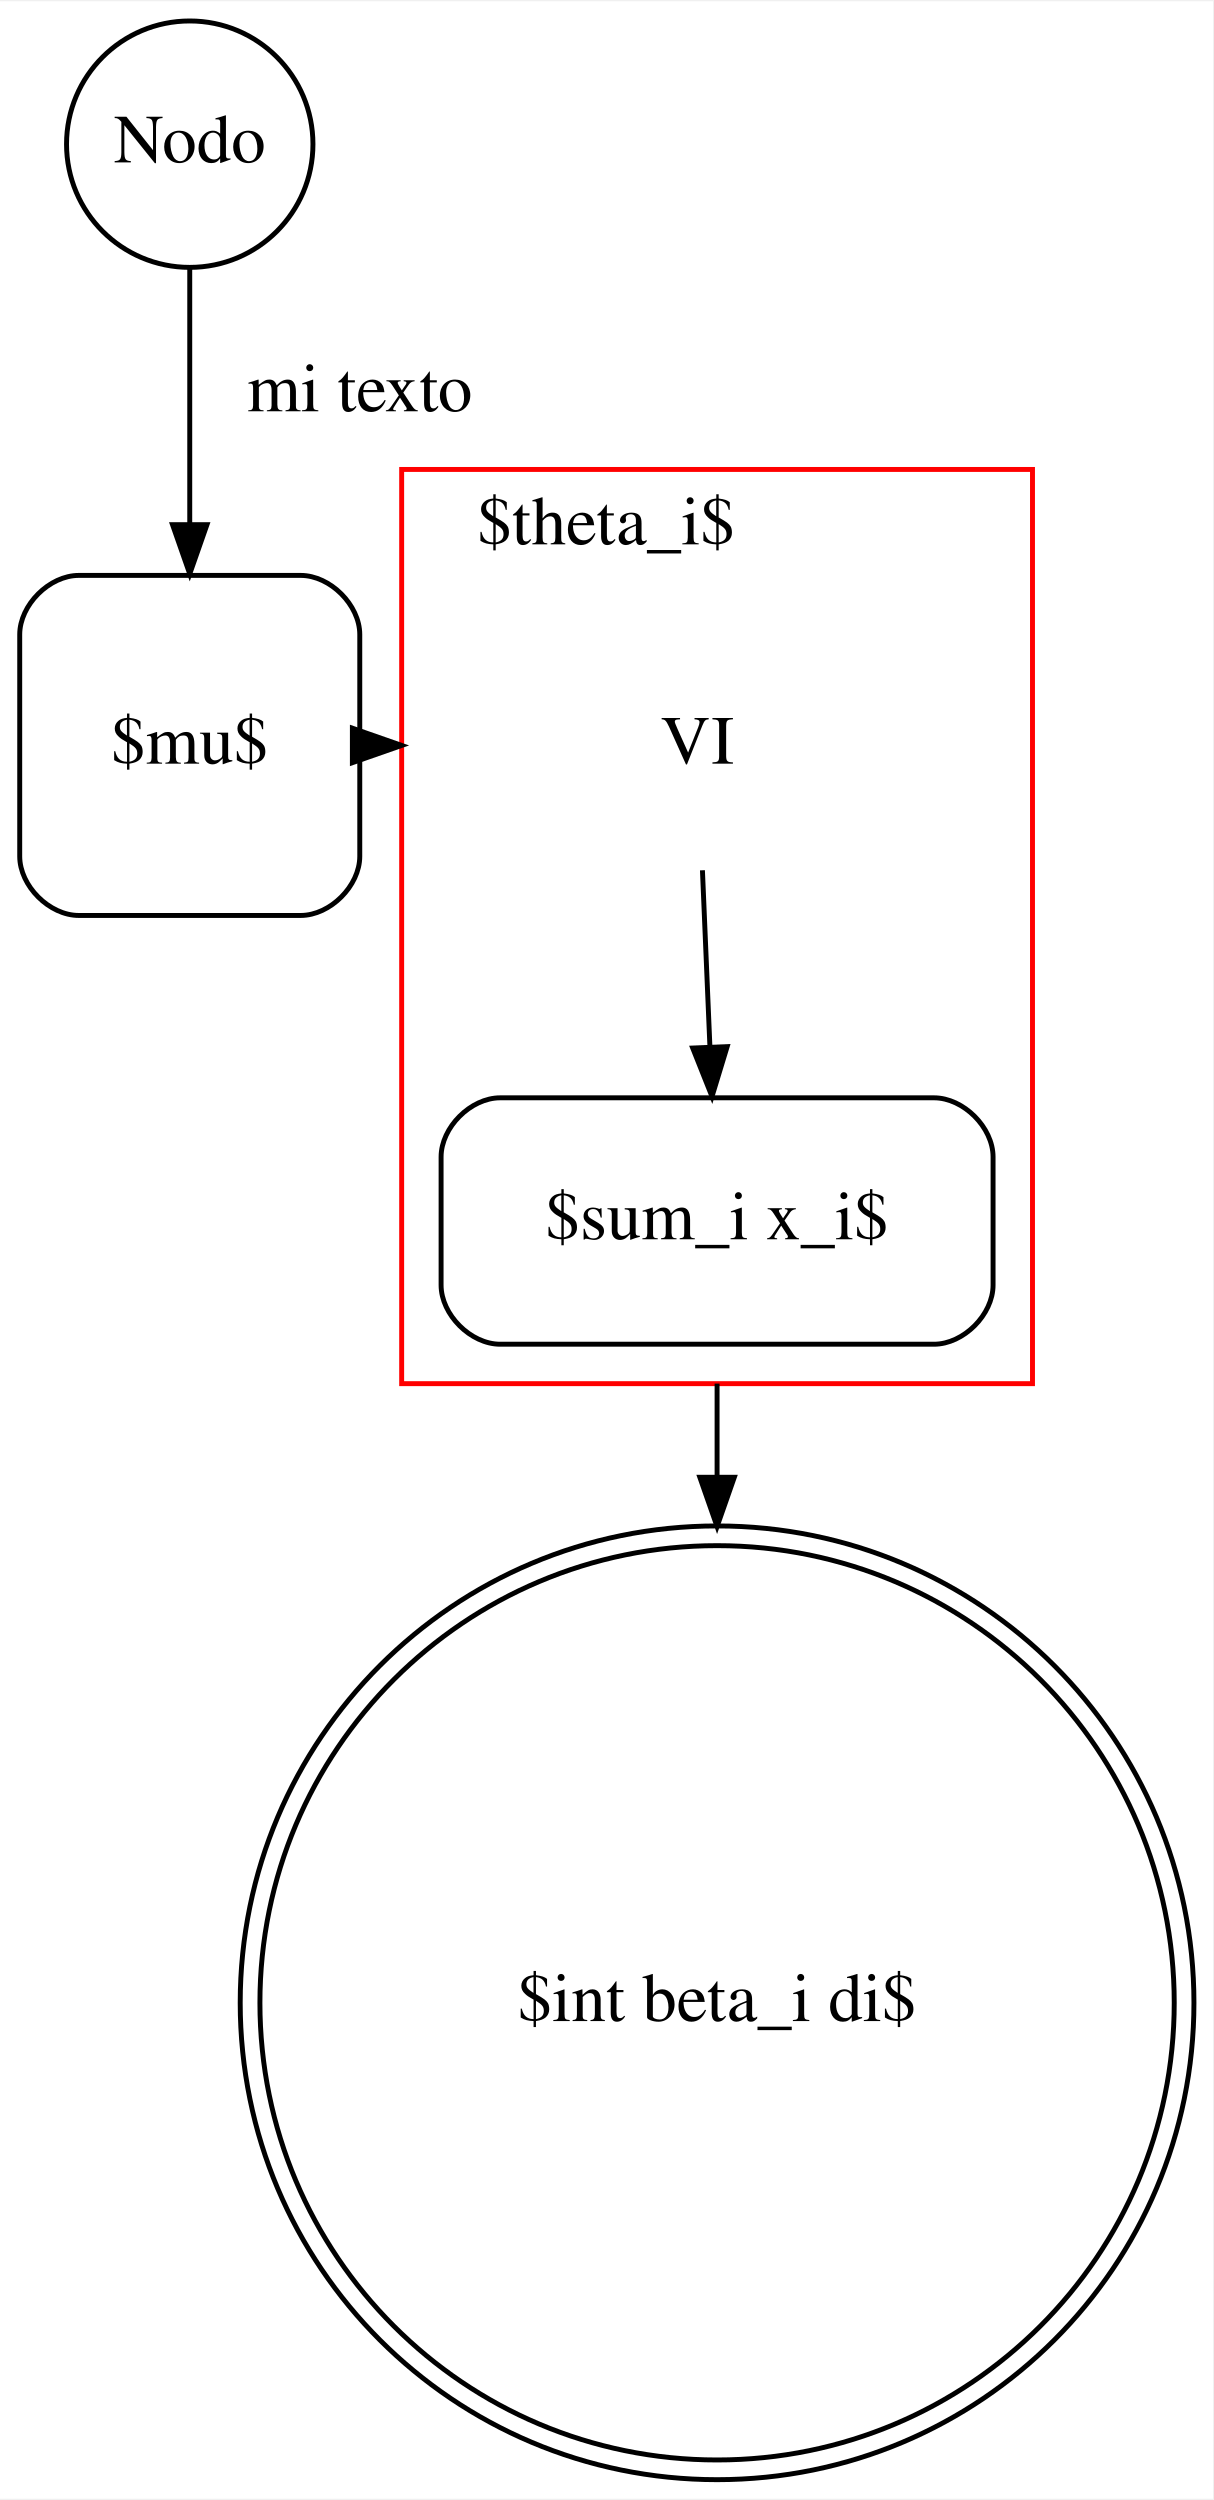
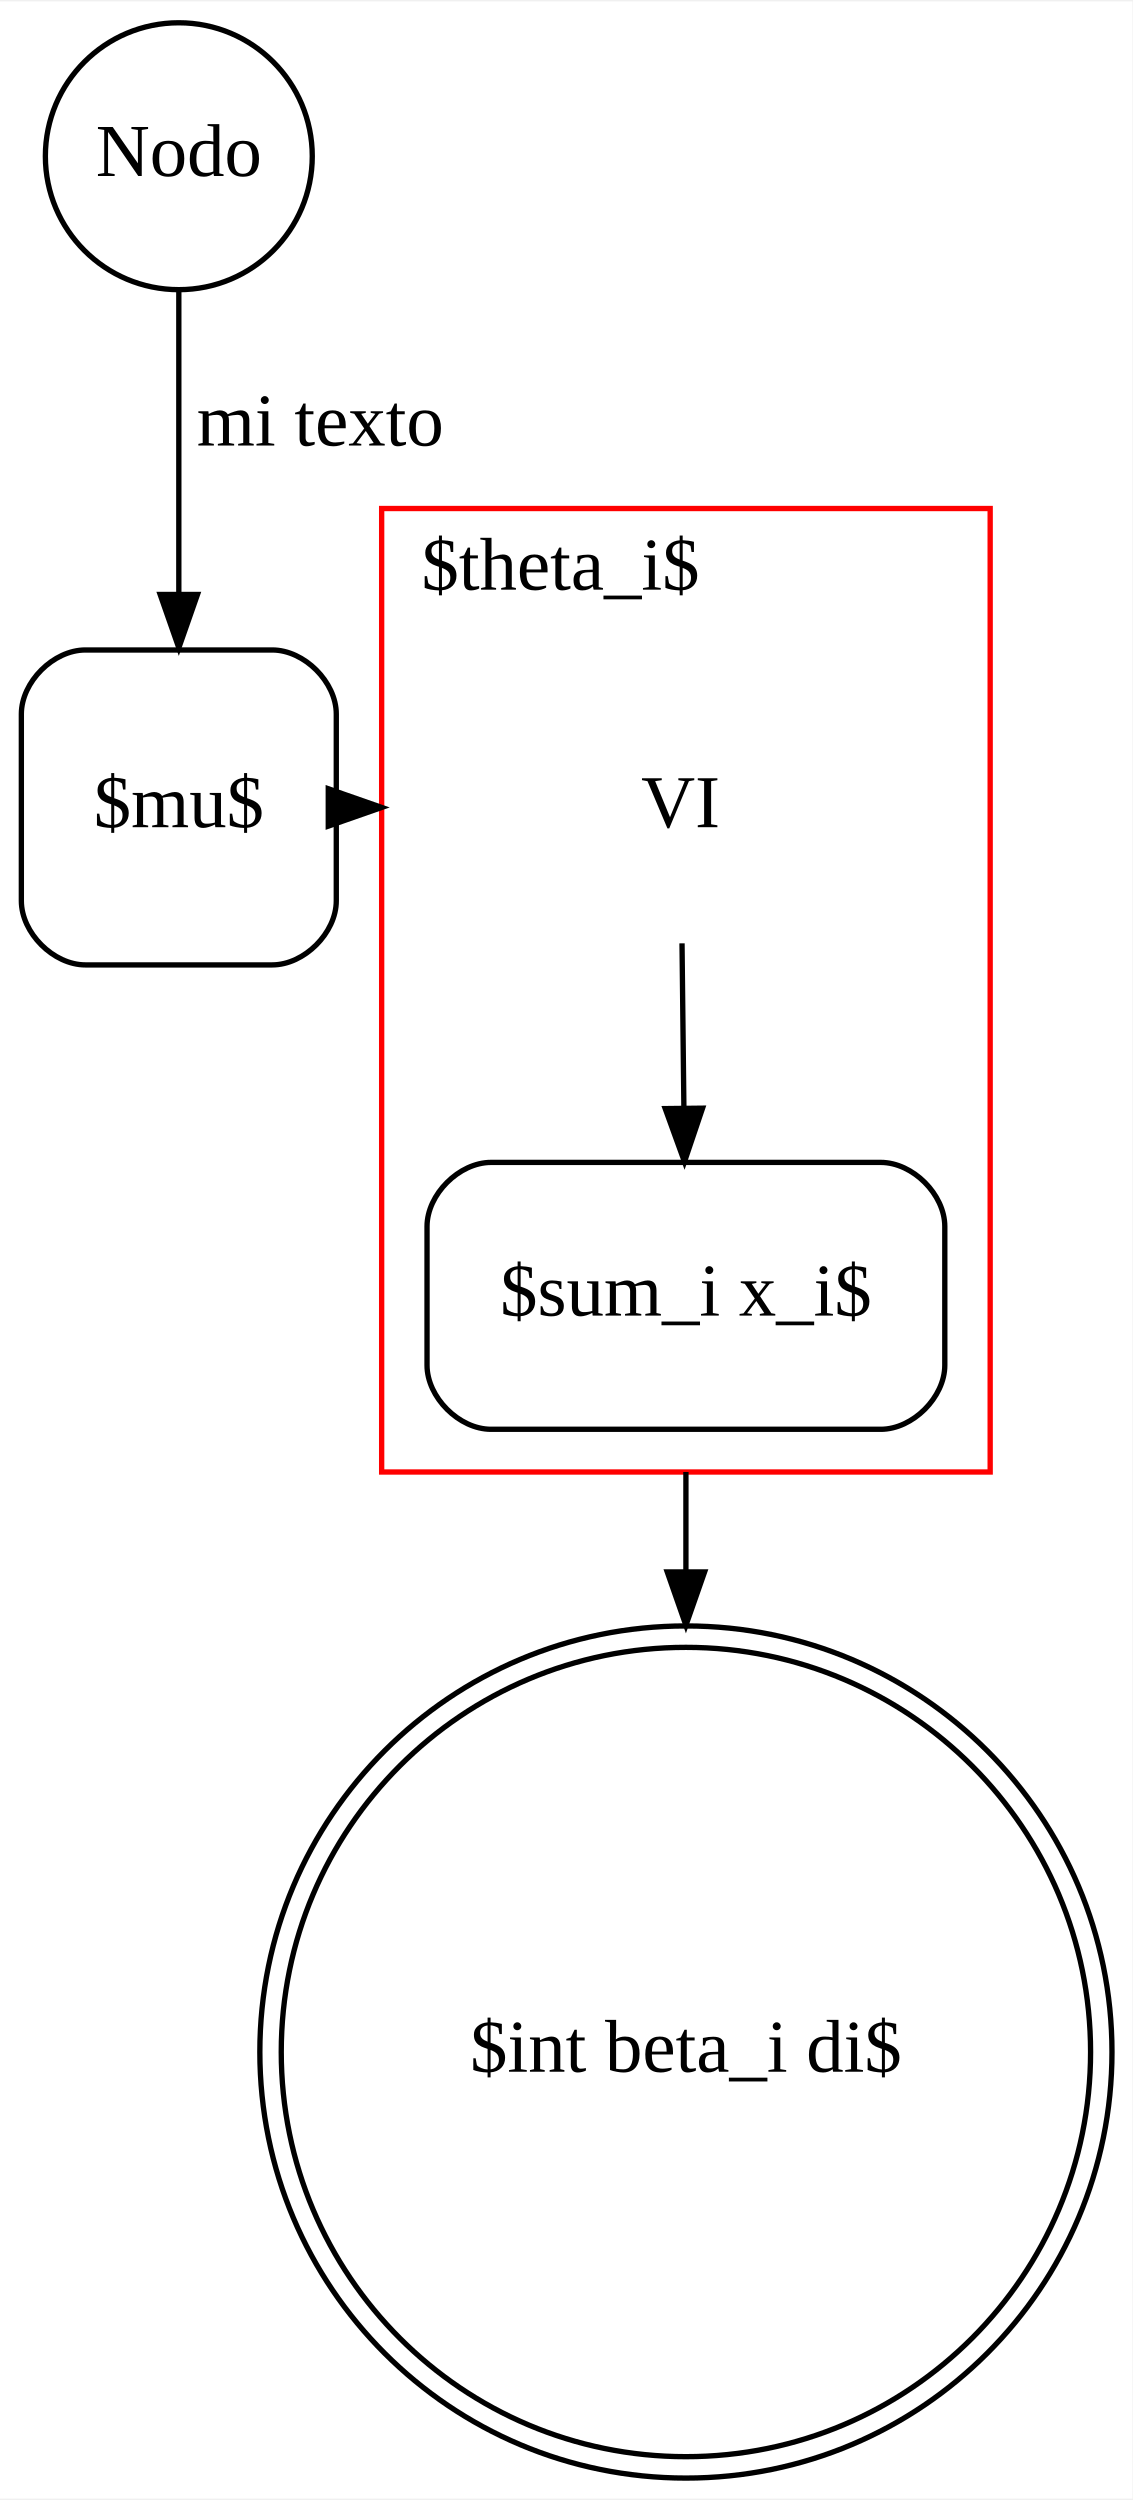
- <svg xmlns="http://www.w3.org/2000/svg" width="246pt" height="507pt" viewBox="0.00 0.00 246.13 506.76">
-   <g id="graph0" class="graph" transform="scale(1 1) rotate(0) translate(4 502.76)">
-     <polygon fill="white" stroke="transparent" points="-4,4 -4,-502.76 242.13,-502.76 242.13,4 -4,4" />
+ <svg xmlns="http://www.w3.org/2000/svg" width="212pt" height="468pt" viewBox="0.00 0.00 212.16 467.82">
+   <g id="graph0" class="graph" transform="scale(1 1) rotate(0) translate(4 463.82)">
+     <polygon fill="white" stroke="transparent" points="-4,4 -4,-463.82 208.16,-463.82 208.16,4 -4,4" />
    <g id="clust1" class="cluster">
-       <polygon fill="none" stroke="red" points="77.5,-222.26 77.5,-407.76 205.5,-407.76 205.5,-222.26 77.5,-222.26" />
-       <text text-anchor="middle" x="119" y="-392.56" font-family="Times,serif" font-size="14.00">$theta_i$</text>
+       <polygon fill="none" stroke="red" points="67.5,-188.32 67.5,-368.82 181.5,-368.82 181.5,-188.32 67.5,-188.32" />
+       <text text-anchor="middle" x="101" y="-353.62" font-family="Times New Roman,serif" font-size="14.00">$theta_i$</text>
    </g>
    <g id="node1" class="node">
-       <ellipse fill="none" stroke="black" cx="34.5" cy="-473.76" rx="25" ry="25" />
-       <text text-anchor="middle" x="34.5" y="-470.06" font-family="Times,serif" font-size="14.00">Nodo</text>
+       <ellipse fill="none" stroke="black" cx="29.5" cy="-434.82" rx="25" ry="25" />
+       <text text-anchor="middle" x="29.5" y="-431.12" font-family="Times New Roman,serif" font-size="14.00">Nodo</text>
    </g>
    <g id="node2" class="node">
-       <path fill="none" stroke="black" d="M57,-386.26C57,-386.26 12,-386.26 12,-386.26 6,-386.26 0,-380.26 0,-374.26 0,-374.26 0,-329.26 0,-329.26 0,-323.26 6,-317.26 12,-317.26 12,-317.26 57,-317.26 57,-317.26 63,-317.26 69,-323.26 69,-329.26 69,-329.26 69,-374.26 69,-374.26 69,-380.26 63,-386.26 57,-386.26" />
-       <text text-anchor="middle" x="34.5" y="-348.06" font-family="Times,serif" font-size="14.00">$mu$</text>
+       <path fill="none" stroke="black" d="M47,-342.32C47,-342.32 12,-342.32 12,-342.32 6,-342.32 0,-336.32 0,-330.32 0,-330.32 0,-295.32 0,-295.32 0,-289.32 6,-283.32 12,-283.32 12,-283.32 47,-283.32 47,-283.32 53,-283.32 59,-289.32 59,-295.32 59,-295.32 59,-330.32 59,-330.32 59,-336.32 53,-342.32 47,-342.32" />
+       <text text-anchor="middle" x="29.5" y="-309.12" font-family="Times New Roman,serif" font-size="14.00">$mu$</text>
    </g>
    <g id="edge1" class="edge">
-       <path fill="none" stroke="black" d="M34.5,-448.48C34.5,-433.59 34.5,-414.1 34.5,-396.59" />
-       <polygon fill="black" stroke="black" points="38,-396.56 34.5,-386.56 31,-396.56 38,-396.56" />
-       <text text-anchor="middle" x="69" y="-419.56" font-family="Times,serif" font-size="14.00"> mi texto </text>
+       <path fill="none" stroke="black" d="M29.5,-409.54C29.5,-393.24 29.5,-371.42 29.5,-352.73" />
+       <polygon fill="black" stroke="black" points="33,-352.72 29.5,-342.72 26,-352.72 33,-352.72" />
+       <text text-anchor="middle" x="56" y="-380.62" font-family="Times New Roman,serif" font-size="14.00"> mi texto </text>
    </g>
    <g id="node3" class="node">
-       <text text-anchor="middle" x="137.5" y="-348.06" font-family="Times,serif" font-size="14.00">VI</text>
+       <text text-anchor="middle" x="123.5" y="-309.12" font-family="Times New Roman,serif" font-size="14.00">VI</text>
    </g>
    <g id="edge2" class="edge">
-       <path fill="none" stroke="black" d="M69.08,-351.76C69.17,-351.76 69.26,-351.76 69.34,-351.76" />
-       <polygon fill="black" stroke="black" points="67.5,-355.26 77.5,-351.76 67.5,-348.26 67.5,-355.26" />
-       <text text-anchor="middle" x="88.75" y="-358.56" font-family="Times,serif" font-size="14.00">  </text>
+       <path fill="none" stroke="black" d="M59.24,-312.82C59.33,-312.82 59.41,-312.82 59.49,-312.82" />
+       <polygon fill="black" stroke="black" points="57.5,-316.32 67.5,-312.82 57.5,-309.32 57.5,-316.32" />
+       <text text-anchor="middle" x="76.75" y="-319.62" font-family="Times New Roman,serif" font-size="14.00">  </text>
    </g>
    <g id="node4" class="node">
-       <path fill="none" stroke="black" d="M185.5,-280.26C185.5,-280.26 97.5,-280.26 97.5,-280.26 91.5,-280.26 85.5,-274.26 85.5,-268.26 85.5,-268.26 85.5,-242.26 85.5,-242.26 85.5,-236.26 91.5,-230.26 97.5,-230.26 97.5,-230.26 185.5,-230.26 185.5,-230.26 191.5,-230.26 197.5,-236.26 197.5,-242.26 197.5,-242.26 197.5,-268.26 197.5,-268.26 197.5,-274.26 191.5,-280.26 185.5,-280.26" />
-       <text text-anchor="middle" x="141.5" y="-251.56" font-family="Times,serif" font-size="14.00">$sum_i x_i$</text>
+       <path fill="none" stroke="black" d="M161,-246.32C161,-246.32 88,-246.32 88,-246.32 82,-246.32 76,-240.32 76,-234.32 76,-234.32 76,-208.32 76,-208.32 76,-202.32 82,-196.32 88,-196.32 88,-196.32 161,-196.32 161,-196.32 167,-196.32 173,-202.32 173,-208.32 173,-208.32 173,-234.32 173,-234.32 173,-240.32 167,-246.32 161,-246.32" />
+       <text text-anchor="middle" x="124.5" y="-217.62" font-family="Times New Roman,serif" font-size="14.00">$sum_i x_i$</text>
    </g>
    <g id="edge3" class="edge">
-       <path fill="none" stroke="black" d="M138.53,-326.43C138.99,-315.51 139.54,-302.45 140.05,-290.57" />
-       <polygon fill="black" stroke="black" points="143.55,-290.65 140.47,-280.52 136.55,-290.36 143.55,-290.65" />
+       <path fill="none" stroke="black" d="M123.77,-287.36C123.88,-277.91 124,-266.93 124.12,-256.71" />
+       <polygon fill="black" stroke="black" points="127.62,-256.48 124.23,-246.44 120.62,-256.4 127.62,-256.48" />
    </g>
    <g id="node5" class="node">
-       <ellipse fill="none" stroke="black" cx="141.5" cy="-96.63" rx="92.76" ry="92.76" />
-       <ellipse fill="none" stroke="black" cx="141.5" cy="-96.63" rx="96.76" ry="96.76" />
-       <text text-anchor="middle" x="141.5" y="-92.93" font-family="Times,serif" font-size="14.00">$int beta_i di$</text>
+       <ellipse fill="none" stroke="black" cx="124.5" cy="-79.66" rx="75.81" ry="75.81" />
+       <ellipse fill="none" stroke="black" cx="124.5" cy="-79.66" rx="79.82" ry="79.82" />
+       <text text-anchor="middle" x="124.5" y="-75.96" font-family="Times New Roman,serif" font-size="14.00">$int beta_i di$</text>
    </g>
    <g id="edge4" class="edge">
-       <path fill="none" stroke="black" d="M141.5,-222.27C141.5,-216.41 141.5,-210.01 141.5,-203.3" />
-       <polygon fill="black" stroke="black" points="145,-203.26 141.5,-193.26 138,-203.26 145,-203.26" />
+       <path fill="none" stroke="black" d="M124.5,-188.32C124.5,-182.56 124.5,-176.31 124.5,-169.81" />
+       <polygon fill="black" stroke="black" points="128,-169.6 124.5,-159.6 121,-169.6 128,-169.6" />
    </g>
  </g>
</svg>
